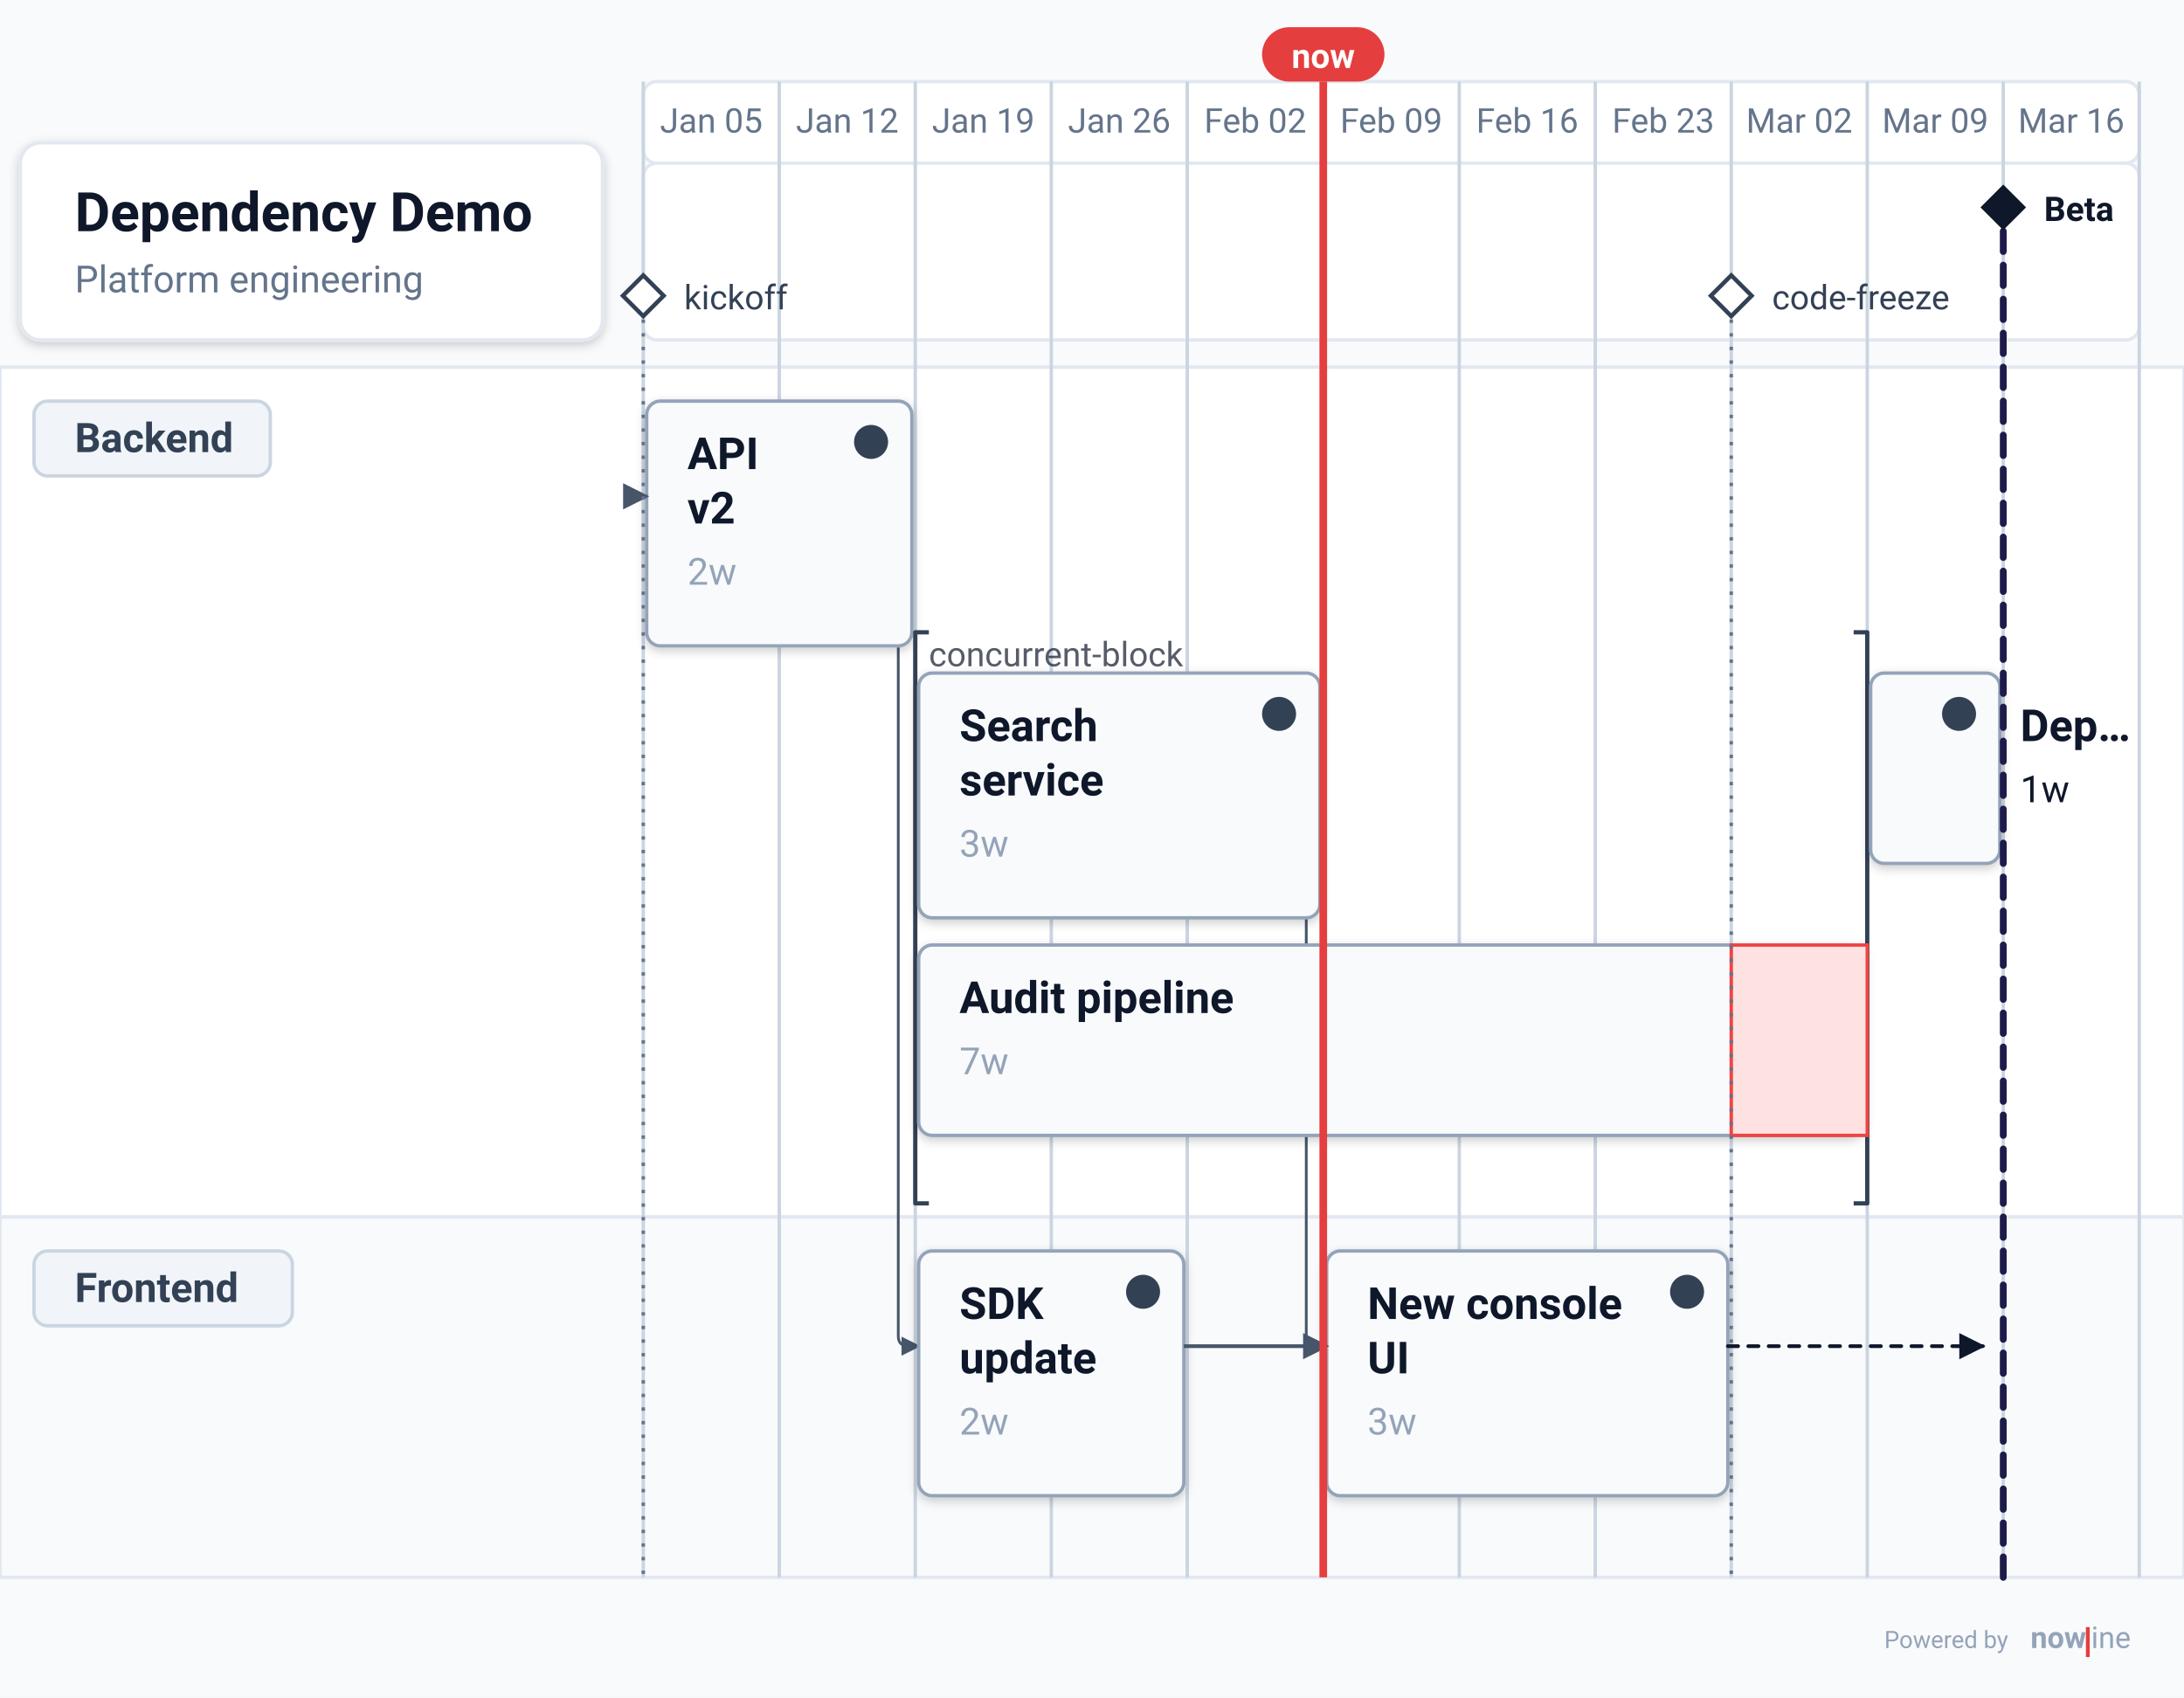
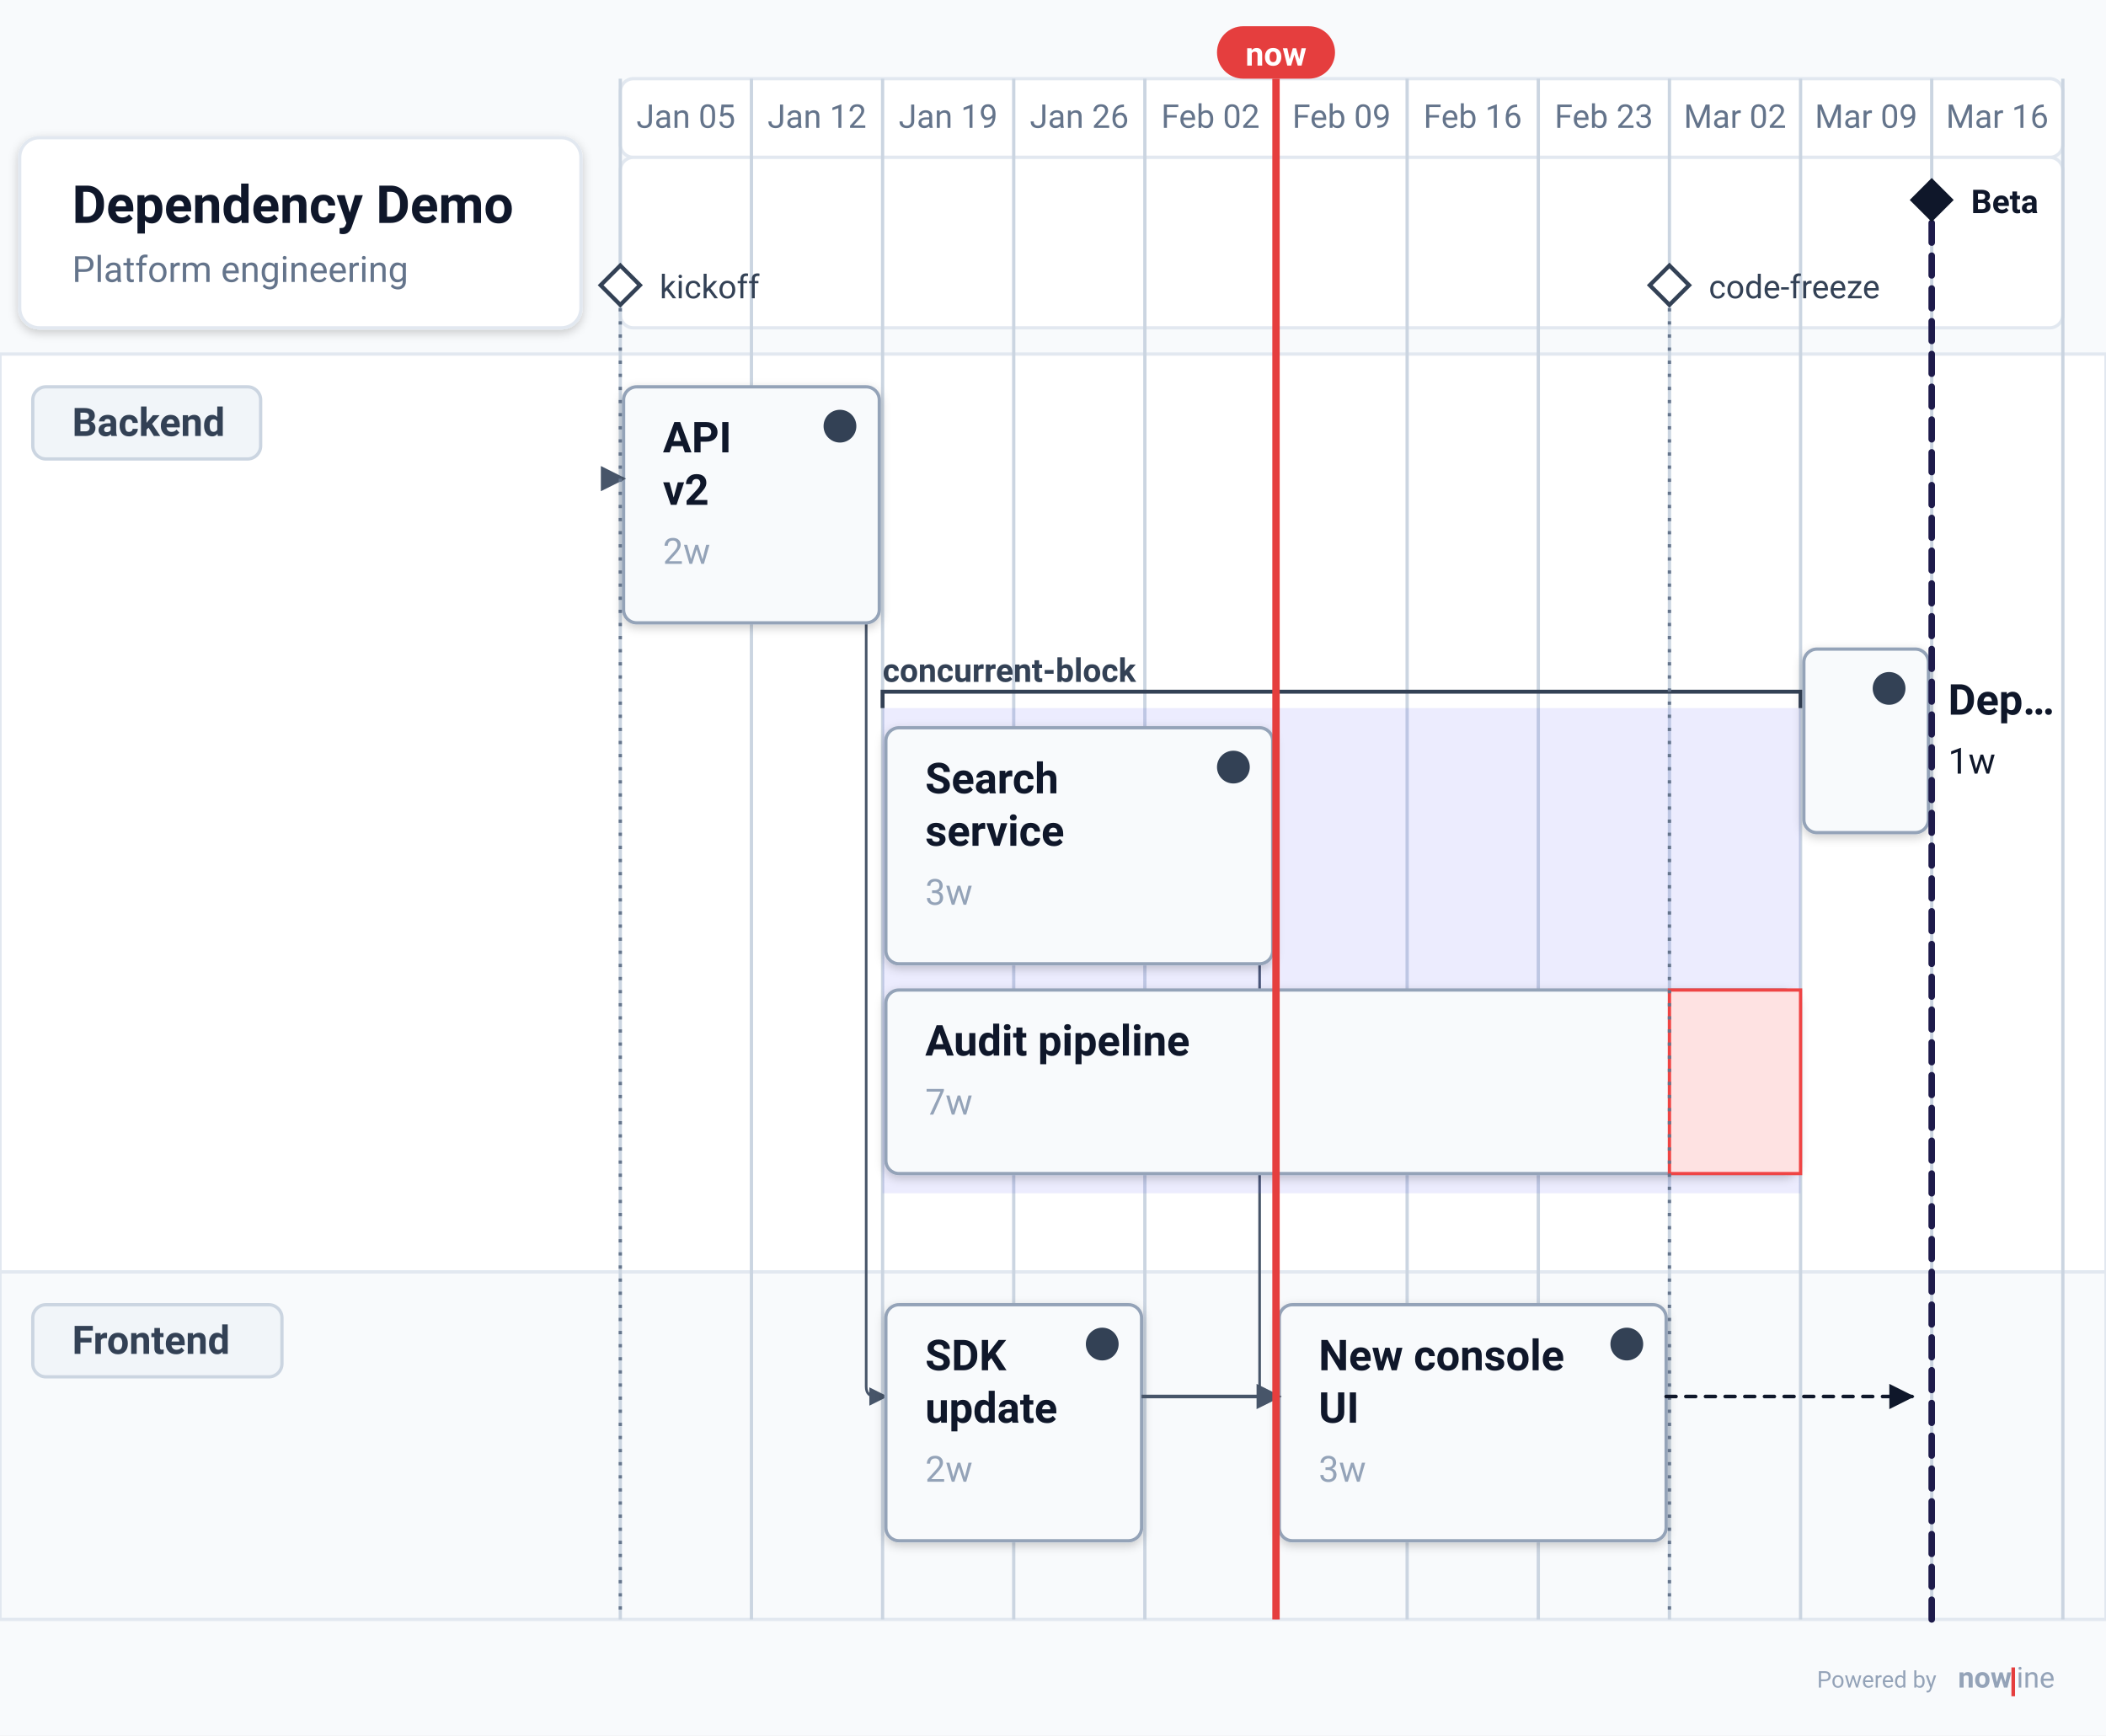
- <svg xmlns="http://www.w3.org/2000/svg" data-generator="nowline" data-theme="light" height="499.44" viewBox="0 0 642.36 499.44" width="642.36">
+ <svg xmlns="http://www.w3.org/2000/svg" data-generator="nowline" data-theme="light" height="529.44" viewBox="0 0 642.36 529.44" width="642.36">
  <defs>
    <filter height="200%" id="nl-0-root-shadow-subtle" width="200%" x="-50%" y="-50%">
      <feGaussianBlur in="SourceAlpha" stdDeviation="1.5" />
      <feOffset dx="0" dy="1" result="offsetblur" />
      <feComponentTransfer>
        <feFuncA type="linear" slope="0.2" />
      </feComponentTransfer>
      <feMerge>
        <feMergeNode />
        <feMergeNode in="SourceGraphic" />
      </feMerge>
    </filter>
    <filter height="200%" id="nl-0-root-shadow-soft" width="200%" x="-50%" y="-50%">
      <feGaussianBlur in="SourceAlpha" stdDeviation="5" />
      <feOffset dx="0" dy="3" result="offsetblur" />
      <feComponentTransfer>
        <feFuncA type="linear" slope="0.3" />
      </feComponentTransfer>
      <feMerge>
        <feMergeNode />
        <feMergeNode in="SourceGraphic" />
      </feMerge>
    </filter>
    <filter height="200%" id="nl-0-root-shadow-hard" width="200%" x="-50%" y="-50%">
      <feGaussianBlur in="SourceAlpha" stdDeviation="0" />
      <feOffset dx="2" dy="2" result="offsetblur" />
      <feComponentTransfer>
        <feFuncA type="linear" slope="0.45" />
      </feComponentTransfer>
      <feMerge>
        <feMergeNode />
        <feMergeNode in="SourceGraphic" />
      </feMerge>
    </filter>
    <marker id="nl-0-root-arrow" viewBox="0 0 10 10" refX="9" refY="5" markerWidth="7" markerHeight="7" orient="auto">
      <path d="M 0 0 L 10 5 L 0 10 z" fill="#475569" />
    </marker>
    <marker id="nl-0-root-arrow-light" viewBox="0 0 10 10" refX="9" refY="5" markerWidth="7" markerHeight="7" orient="auto">
      <path d="M 0 0 L 10 5 L 0 10 z" fill="#94a3b8" />
    </marker>
    <marker id="nl-0-root-arrow-dark" viewBox="0 0 10 10" refX="9" refY="5" markerWidth="7" markerHeight="7" orient="auto">
      <path d="M 0 0 L 10 5 L 0 10 z" fill="#0f172a" />
    </marker>
  </defs>
-   <rect fill="#f8fafc" height="499.44" width="642.36" x="0" y="0" />
+   <rect fill="#f8fafc" height="529.44" width="642.36" x="0" y="0" />
  <g data-layer="timeline">
    <rect fill="#ffffff" height="24" rx="4" ry="4" stroke="#e2e8f0" stroke-width="1" width="440" x="189.2" y="24" />
    <rect fill="#ffffff" height="52" rx="4" ry="4" stroke="#e2e8f0" stroke-width="1" width="440" x="189.2" y="48" />
    <text fill="#64748b" font-family="system-ui, -apple-system, &quot;Segoe UI&quot;, Roboto, sans-serif" font-size="10" text-anchor="middle" x="209.2" y="39">Jan 05</text>
    <text fill="#64748b" font-family="system-ui, -apple-system, &quot;Segoe UI&quot;, Roboto, sans-serif" font-size="10" text-anchor="middle" x="249.2" y="39">Jan 12</text>
    <text fill="#64748b" font-family="system-ui, -apple-system, &quot;Segoe UI&quot;, Roboto, sans-serif" font-size="10" text-anchor="middle" x="289.2" y="39">Jan 19</text>
    <text fill="#64748b" font-family="system-ui, -apple-system, &quot;Segoe UI&quot;, Roboto, sans-serif" font-size="10" text-anchor="middle" x="329.2" y="39">Jan 26</text>
    <text fill="#64748b" font-family="system-ui, -apple-system, &quot;Segoe UI&quot;, Roboto, sans-serif" font-size="10" text-anchor="middle" x="369.2" y="39">Feb 02</text>
    <text fill="#64748b" font-family="system-ui, -apple-system, &quot;Segoe UI&quot;, Roboto, sans-serif" font-size="10" text-anchor="middle" x="409.2" y="39">Feb 09</text>
    <text fill="#64748b" font-family="system-ui, -apple-system, &quot;Segoe UI&quot;, Roboto, sans-serif" font-size="10" text-anchor="middle" x="449.2" y="39">Feb 16</text>
    <text fill="#64748b" font-family="system-ui, -apple-system, &quot;Segoe UI&quot;, Roboto, sans-serif" font-size="10" text-anchor="middle" x="489.2" y="39">Feb 23</text>
    <text fill="#64748b" font-family="system-ui, -apple-system, &quot;Segoe UI&quot;, Roboto, sans-serif" font-size="10" text-anchor="middle" x="529.2" y="39">Mar 02</text>
    <text fill="#64748b" font-family="system-ui, -apple-system, &quot;Segoe UI&quot;, Roboto, sans-serif" font-size="10" text-anchor="middle" x="569.2" y="39">Mar 09</text>
    <text fill="#64748b" font-family="system-ui, -apple-system, &quot;Segoe UI&quot;, Roboto, sans-serif" font-size="10" text-anchor="middle" x="609.2" y="39">Mar 16</text>
  </g>
  <g data-id="backend" data-layer="swimlane-bg">
-     <rect fill="#ffffff" height="250" stroke="#e2e8f0" stroke-width="1" width="642.36" x="0" y="108" />
+     <rect fill="#ffffff" height="280" stroke="#e2e8f0" stroke-width="1" width="642.36" x="0" y="108" />
  </g>
  <g data-id="frontend" data-layer="swimlane-bg">
-     <rect fill="#f8fafc" height="106" stroke="#e2e8f0" stroke-width="1" width="642.36" x="0" y="358" />
+     <rect fill="#f8fafc" height="106" stroke="#e2e8f0" stroke-width="1" width="642.36" x="0" y="388" />
  </g>
  <g data-layer="grid">
-     <line stroke="#cbd5e1" stroke-width="1" x1="189.2" x2="189.2" y1="24" y2="464" />
-     <line stroke="#cbd5e1" stroke-width="1" x1="229.2" x2="229.2" y1="24" y2="464" />
-     <line stroke="#cbd5e1" stroke-width="1" x1="269.2" x2="269.2" y1="24" y2="464" />
-     <line stroke="#cbd5e1" stroke-width="1" x1="309.2" x2="309.2" y1="24" y2="464" />
-     <line stroke="#cbd5e1" stroke-width="1" x1="349.2" x2="349.2" y1="24" y2="464" />
-     <line stroke="#cbd5e1" stroke-width="1" x1="389.2" x2="389.2" y1="24" y2="464" />
-     <line stroke="#cbd5e1" stroke-width="1" x1="429.2" x2="429.2" y1="24" y2="464" />
-     <line stroke="#cbd5e1" stroke-width="1" x1="469.2" x2="469.2" y1="24" y2="464" />
-     <line stroke="#cbd5e1" stroke-width="1" x1="509.2" x2="509.2" y1="24" y2="464" />
-     <line stroke="#cbd5e1" stroke-width="1" x1="549.2" x2="549.2" y1="24" y2="464" />
-     <line stroke="#cbd5e1" stroke-width="1" x1="589.2" x2="589.2" y1="24" y2="464" />
-     <line stroke="#cbd5e1" stroke-width="1" x1="629.2" x2="629.2" y1="24" y2="464" />
+     <line stroke="#cbd5e1" stroke-width="1" x1="189.2" x2="189.2" y1="24" y2="494" />
+     <line stroke="#cbd5e1" stroke-width="1" x1="229.2" x2="229.2" y1="24" y2="494" />
+     <line stroke="#cbd5e1" stroke-width="1" x1="269.2" x2="269.2" y1="24" y2="494" />
+     <line stroke="#cbd5e1" stroke-width="1" x1="309.2" x2="309.2" y1="24" y2="494" />
+     <line stroke="#cbd5e1" stroke-width="1" x1="349.2" x2="349.2" y1="24" y2="494" />
+     <line stroke="#cbd5e1" stroke-width="1" x1="389.2" x2="389.2" y1="24" y2="494" />
+     <line stroke="#cbd5e1" stroke-width="1" x1="429.2" x2="429.2" y1="24" y2="494" />
+     <line stroke="#cbd5e1" stroke-width="1" x1="469.2" x2="469.2" y1="24" y2="494" />
+     <line stroke="#cbd5e1" stroke-width="1" x1="509.2" x2="509.2" y1="24" y2="494" />
+     <line stroke="#cbd5e1" stroke-width="1" x1="549.2" x2="549.2" y1="24" y2="494" />
+     <line stroke="#cbd5e1" stroke-width="1" x1="589.2" x2="589.2" y1="24" y2="494" />
+     <line stroke="#cbd5e1" stroke-width="1" x1="629.2" x2="629.2" y1="24" y2="494" />
  </g>
-   <path d="M268.2 146 L266.2 146 Q264.2 146 264.2 148 L264.2 393 Q264.2 396 267.2 396 L270.2 396" fill="none" marker-end="url(#nl-0-root-arrow)" stroke="#475569" stroke-linejoin="round" stroke-width="0.8" />
-   <path d="M388.2 226 L386.2 226 Q384.2 226 384.2 228 L384.2 393 Q384.2 396 387.2 396 L390.2 396" fill="none" marker-end="url(#nl-0-root-arrow)" stroke="#475569" stroke-linejoin="round" stroke-width="0.8" />
+   <path d="M268.2 146 L266.2 146 Q264.2 146 264.2 148 L264.2 423 Q264.2 426 267.2 426 L270.2 426" fill="none" marker-end="url(#nl-0-root-arrow)" stroke="#475569" stroke-linejoin="round" stroke-width="0.8" />
+   <path d="M388.2 250 L386.2 250 Q384.2 250 384.2 252 L384.2 423 Q384.2 426 387.2 426 L390.2 426" fill="none" marker-end="url(#nl-0-root-arrow)" stroke="#475569" stroke-linejoin="round" stroke-width="0.8" />
  <g data-id="backend" data-layer="swimlane">
    <rect fill="#f1f5f9" height="22" rx="4" ry="4" stroke="#cbd5e1" stroke-width="1" width="69.5" x="10" y="118" />
    <text fill="#334155" font-family="system-ui, -apple-system, &quot;Segoe UI&quot;, Roboto, sans-serif" font-size="12" font-weight="600" x="22" y="133">Backend</text>
    <g data-id="api" data-layer="item">
      <rect fill="#f8fafc" filter="url(#nl-0-root-shadow-subtle)" height="72" rx="4" ry="4" stroke="#94a3b8" stroke-width="1" width="78" x="190.2" y="118" />
      <circle cx="256.2" cy="130" fill="#334155" r="5" />
      <text fill="#0f172a" font-family="system-ui, -apple-system, &quot;Segoe UI&quot;, Roboto, sans-serif" font-size="13" font-weight="600" x="202.2" y="138">API</text>
      <text fill="#0f172a" font-family="system-ui, -apple-system, &quot;Segoe UI&quot;, Roboto, sans-serif" font-size="13" font-weight="600" x="202.2" y="154">v2</text>
      <text fill="#94a3b8" font-family="system-ui, -apple-system, &quot;Segoe UI&quot;, Roboto, sans-serif" font-size="11" x="202.2" y="172">2w</text>
    </g>
    <g data-id="concurrent-block" data-layer="parallel">
-       <path d="M273.2 186 H269.2 V354 H273.2" fill="none" stroke="#334155" stroke-linejoin="round" stroke-width="1.25" />
-       <path d="M545.2 186 H549.2 V354 H545.2" fill="none" stroke="#334155" stroke-linejoin="round" stroke-width="1.25" />
-       <text fill="#0f172a" fill-opacity="0.7" font-family="system-ui, -apple-system, &quot;Segoe UI&quot;, Roboto, sans-serif" font-size="10" font-style="normal" font-weight="400" x="273.2" y="196">concurrent-block</text>
+       <rect fill="#635cf1" fill-opacity="0.12" height="148" width="280" x="269.2" y="216" />
+       <path d="M269.2 216 V211 H549.2 V216" fill="none" stroke="#334155" stroke-width="1.2" />
+       <text fill="#334155" font-family="system-ui, -apple-system, &quot;Segoe UI&quot;, Roboto, sans-serif" font-size="10" font-style="normal" font-weight="600" x="269.2" y="208">concurrent-block</text>
      <g data-id="search" data-layer="item">
-         <rect fill="#f8fafc" filter="url(#nl-0-root-shadow-subtle)" height="72" rx="4" ry="4" stroke="#94a3b8" stroke-width="1" width="118" x="270.2" y="198" />
-         <circle cx="376.2" cy="210" fill="#334155" r="5" />
-         <text fill="#0f172a" font-family="system-ui, -apple-system, &quot;Segoe UI&quot;, Roboto, sans-serif" font-size="13" font-weight="600" x="282.2" y="218">Search</text>
-         <text fill="#0f172a" font-family="system-ui, -apple-system, &quot;Segoe UI&quot;, Roboto, sans-serif" font-size="13" font-weight="600" x="282.2" y="234">service</text>
-         <text fill="#94a3b8" font-family="system-ui, -apple-system, &quot;Segoe UI&quot;, Roboto, sans-serif" font-size="11" x="282.2" y="252">3w</text>
+         <rect fill="#f8fafc" filter="url(#nl-0-root-shadow-subtle)" height="72" rx="4" ry="4" stroke="#94a3b8" stroke-width="1" width="118" x="270.2" y="222" />
+         <circle cx="376.2" cy="234" fill="#334155" r="5" />
+         <text fill="#0f172a" font-family="system-ui, -apple-system, &quot;Segoe UI&quot;, Roboto, sans-serif" font-size="13" font-weight="600" x="282.2" y="242">Search</text>
+         <text fill="#0f172a" font-family="system-ui, -apple-system, &quot;Segoe UI&quot;, Roboto, sans-serif" font-size="13" font-weight="600" x="282.2" y="258">service</text>
+         <text fill="#94a3b8" font-family="system-ui, -apple-system, &quot;Segoe UI&quot;, Roboto, sans-serif" font-size="11" x="282.2" y="276">3w</text>
      </g>
      <g data-id="audit" data-layer="item">
-         <rect fill="#f8fafc" filter="url(#nl-0-root-shadow-subtle)" height="56" rx="4" ry="4" stroke="#94a3b8" stroke-width="1" width="278" x="270.2" y="278" />
-         <circle cx="536.2" cy="290" fill="#334155" r="5" />
-         <text fill="#0f172a" font-family="system-ui, -apple-system, &quot;Segoe UI&quot;, Roboto, sans-serif" font-size="13" font-weight="600" x="282.2" y="298">Audit pipeline</text>
-         <text fill="#94a3b8" font-family="system-ui, -apple-system, &quot;Segoe UI&quot;, Roboto, sans-serif" font-size="11" x="282.2" y="316">7w</text>
-         <rect fill="#fee2e2" height="56" stroke="#ef4444" stroke-width="1" width="40" x="509.2" y="278" />
+         <rect fill="#f8fafc" filter="url(#nl-0-root-shadow-subtle)" height="56" rx="4" ry="4" stroke="#94a3b8" stroke-width="1" width="278" x="270.2" y="302" />
+         <circle cx="536.2" cy="314" fill="#334155" r="5" />
+         <text fill="#0f172a" font-family="system-ui, -apple-system, &quot;Segoe UI&quot;, Roboto, sans-serif" font-size="13" font-weight="600" x="282.2" y="322">Audit pipeline</text>
+         <text fill="#94a3b8" font-family="system-ui, -apple-system, &quot;Segoe UI&quot;, Roboto, sans-serif" font-size="11" x="282.2" y="340">7w</text>
+         <rect fill="#fee2e2" height="56" stroke="#ef4444" stroke-width="1" width="40" x="509.2" y="302" />
      </g>
    </g>
    <g data-id="deploy" data-layer="item">
      <rect fill="#f8fafc" filter="url(#nl-0-root-shadow-subtle)" height="56" rx="4" ry="4" stroke="#94a3b8" stroke-width="1" width="38" x="550.2" y="198" />
      <circle cx="576.2" cy="210" fill="#334155" r="5" />
      <text fill="#0f172a" font-family="system-ui, -apple-system, &quot;Segoe UI&quot;, Roboto, sans-serif" font-size="13" font-weight="600" x="594.2" y="218">Dep…</text>
      <text fill="#0f172a" font-family="system-ui, -apple-system, &quot;Segoe UI&quot;, Roboto, sans-serif" font-size="11" x="594.2" y="236">1w</text>
    </g>
  </g>
  <g data-id="frontend" data-layer="swimlane">
-     <rect fill="#f1f5f9" height="22" rx="4" ry="4" stroke="#cbd5e1" stroke-width="1" width="76" x="10" y="368" />
-     <text fill="#334155" font-family="system-ui, -apple-system, &quot;Segoe UI&quot;, Roboto, sans-serif" font-size="12" font-weight="600" x="22" y="383">Frontend</text>
+     <rect fill="#f1f5f9" height="22" rx="4" ry="4" stroke="#cbd5e1" stroke-width="1" width="76" x="10" y="398" />
+     <text fill="#334155" font-family="system-ui, -apple-system, &quot;Segoe UI&quot;, Roboto, sans-serif" font-size="12" font-weight="600" x="22" y="413">Frontend</text>
    <g data-id="sdk" data-layer="item">
-       <rect fill="#f8fafc" filter="url(#nl-0-root-shadow-subtle)" height="72" rx="4" ry="4" stroke="#94a3b8" stroke-width="1" width="78" x="270.2" y="368" />
-       <circle cx="336.2" cy="380" fill="#334155" r="5" />
-       <text fill="#0f172a" font-family="system-ui, -apple-system, &quot;Segoe UI&quot;, Roboto, sans-serif" font-size="13" font-weight="600" x="282.2" y="388">SDK</text>
-       <text fill="#0f172a" font-family="system-ui, -apple-system, &quot;Segoe UI&quot;, Roboto, sans-serif" font-size="13" font-weight="600" x="282.2" y="404">update</text>
-       <text fill="#94a3b8" font-family="system-ui, -apple-system, &quot;Segoe UI&quot;, Roboto, sans-serif" font-size="11" x="282.2" y="422">2w</text>
+       <rect fill="#f8fafc" filter="url(#nl-0-root-shadow-subtle)" height="72" rx="4" ry="4" stroke="#94a3b8" stroke-width="1" width="78" x="270.2" y="398" />
+       <circle cx="336.2" cy="410" fill="#334155" r="5" />
+       <text fill="#0f172a" font-family="system-ui, -apple-system, &quot;Segoe UI&quot;, Roboto, sans-serif" font-size="13" font-weight="600" x="282.2" y="418">SDK</text>
+       <text fill="#0f172a" font-family="system-ui, -apple-system, &quot;Segoe UI&quot;, Roboto, sans-serif" font-size="13" font-weight="600" x="282.2" y="434">update</text>
+       <text fill="#94a3b8" font-family="system-ui, -apple-system, &quot;Segoe UI&quot;, Roboto, sans-serif" font-size="11" x="282.2" y="452">2w</text>
    </g>
    <g data-id="ui" data-layer="item">
-       <rect fill="#f8fafc" filter="url(#nl-0-root-shadow-subtle)" height="72" rx="4" ry="4" stroke="#94a3b8" stroke-width="1" width="118" x="390.2" y="368" />
-       <circle cx="496.2" cy="380" fill="#334155" r="5" />
-       <text fill="#0f172a" font-family="system-ui, -apple-system, &quot;Segoe UI&quot;, Roboto, sans-serif" font-size="13" font-weight="600" x="402.2" y="388">New console</text>
-       <text fill="#0f172a" font-family="system-ui, -apple-system, &quot;Segoe UI&quot;, Roboto, sans-serif" font-size="13" font-weight="600" x="402.2" y="404">UI</text>
-       <text fill="#94a3b8" font-family="system-ui, -apple-system, &quot;Segoe UI&quot;, Roboto, sans-serif" font-size="11" x="402.2" y="422">3w</text>
+       <rect fill="#f8fafc" filter="url(#nl-0-root-shadow-subtle)" height="72" rx="4" ry="4" stroke="#94a3b8" stroke-width="1" width="118" x="390.2" y="398" />
+       <circle cx="496.2" cy="410" fill="#334155" r="5" />
+       <text fill="#0f172a" font-family="system-ui, -apple-system, &quot;Segoe UI&quot;, Roboto, sans-serif" font-size="13" font-weight="600" x="402.2" y="418">New console</text>
+       <text fill="#0f172a" font-family="system-ui, -apple-system, &quot;Segoe UI&quot;, Roboto, sans-serif" font-size="13" font-weight="600" x="402.2" y="434">UI</text>
+       <text fill="#94a3b8" font-family="system-ui, -apple-system, &quot;Segoe UI&quot;, Roboto, sans-serif" font-size="11" x="402.2" y="452">3w</text>
    </g>
  </g>
  <path d="M189.2 146 L190.2 146" fill="none" marker-end="url(#nl-0-root-arrow)" stroke="#475569" stroke-linejoin="round" stroke-width="1.1" />
-   <path d="M348.2 396 L390.2 396" fill="none" marker-end="url(#nl-0-root-arrow)" stroke="#475569" stroke-linejoin="round" stroke-width="1.1" />
-   <line stroke="#64748b" stroke-dasharray="1 3" stroke-width="1" x1="189.2" x2="189.2" y1="94" y2="464" />
-   <line stroke="#64748b" stroke-dasharray="1 3" stroke-width="1" x1="509.2" x2="509.2" y1="94" y2="464" />
-   <line stroke="#1e1b4b" stroke-dasharray="6 4" stroke-linecap="round" stroke-width="2" x1="589.2" x2="589.2" y1="68" y2="464" />
-   <path d="M508.2 396 H583.2" fill="none" marker-end="url(#nl-0-root-arrow-dark)" stroke="#0f172a" stroke-dasharray="3 3" stroke-linecap="round" stroke-width="1.1" />
+   <path d="M348.2 426 L390.2 426" fill="none" marker-end="url(#nl-0-root-arrow)" stroke="#475569" stroke-linejoin="round" stroke-width="1.1" />
+   <line stroke="#64748b" stroke-dasharray="1 3" stroke-width="1" x1="189.2" x2="189.2" y1="94" y2="494" />
+   <line stroke="#64748b" stroke-dasharray="1 3" stroke-width="1" x1="509.2" x2="509.2" y1="94" y2="494" />
+   <line stroke="#1e1b4b" stroke-dasharray="6 4" stroke-linecap="round" stroke-width="2" x1="589.2" x2="589.2" y1="68" y2="494" />
+   <path d="M508.2 426 H583.2" fill="none" marker-end="url(#nl-0-root-arrow-dark)" stroke="#0f172a" stroke-dasharray="3 3" stroke-linecap="round" stroke-width="1.1" />
  <g data-id="kickoff" data-layer="anchor">
    <path d="M189.2 81 L195.2 87 L189.2 93 L183.2 87 Z" fill="#ffffff" stroke="#334155" stroke-width="1.25" />
    <text fill="#334155" font-family="system-ui, -apple-system, &quot;Segoe UI&quot;, Roboto, sans-serif" font-size="10" x="201.2" y="91">kickoff</text>
  </g>
  <g data-id="code-freeze" data-layer="anchor">
    <path d="M509.2 81 L515.2 87 L509.2 93 L503.2 87 Z" fill="#ffffff" stroke="#334155" stroke-width="1.25" />
    <text fill="#334155" font-family="system-ui, -apple-system, &quot;Segoe UI&quot;, Roboto, sans-serif" font-size="10" x="521.2" y="91">code-freeze</text>
  </g>
  <g data-id="beta" data-layer="milestone">
    <path d="M589.2 55 L595.2 61 L589.2 67 L583.2 61 Z" fill="#0f172a" stroke="#0f172a" stroke-width="1" />
    <text fill="#0f172a" font-family="system-ui, -apple-system, &quot;Segoe UI&quot;, Roboto, sans-serif" font-size="10" font-weight="600" x="601.2" y="65">Beta</text>
  </g>
  <g data-layer="nowline">
-     <line stroke="#e53e3e" stroke-width="2.25" x1="389.2" x2="389.2" y1="24" y2="464" />
+     <line stroke="#e53e3e" stroke-width="2.25" x1="389.2" x2="389.2" y1="24" y2="494" />
    <rect fill="#e53e3e" height="16" rx="8" ry="8" width="36" x="371.2" y="8" />
    <text fill="#ffffff" font-family="system-ui, -apple-system, &quot;Segoe UI&quot;, Roboto, sans-serif" font-size="10" font-weight="700" text-anchor="middle" x="389.2" y="20">now</text>
  </g>
  <g data-id="nl-0-root-header" data-layer="header">
    <rect fill="#ffffff" filter="url(#nl-0-root-shadow-subtle)" height="58" rx="6" ry="6" stroke="#e2e8f0" stroke-width="1" width="171.2" x="6" y="42" />
    <text fill="#0f172a" font-family="system-ui, -apple-system, &quot;Segoe UI&quot;, Roboto, sans-serif" font-size="16" font-weight="600" x="22" y="68">Dependency Demo</text>
    <text fill="#64748b" font-family="system-ui, -apple-system, &quot;Segoe UI&quot;, Roboto, sans-serif" font-size="11" x="22" y="86">Platform engineering</text>
  </g>
  <a aria-label="Powered by nowline" href="https://nowline.io" rel="noopener" target="_blank">
    <g data-layer="attribution">
-       <g transform="translate(554.2 476) scale(0.22)">
+       <g transform="translate(554.2 506) scale(0.22)">
        <text fill="#94a3b8" font-family="system-ui, -apple-system, &quot;Segoe UI&quot;, Roboto, sans-serif" font-size="32" font-weight="400" x="0" y="40">Powered by</text>
        <text fill="#94a3b8" font-family="system-ui, -apple-system, &quot;Segoe UI&quot;, Roboto, sans-serif" font-size="40" font-weight="700" x="195.6" y="40">now</text>
        <rect fill="#e53e3e" height="40" width="5" x="269.6" y="12" />
        <text fill="#94a3b8" font-family="system-ui, -apple-system, &quot;Segoe UI&quot;, Roboto, sans-serif" font-size="40" font-weight="400" x="276.6" y="40">ine</text>
      </g>
    </g>
  </a>
</svg>
